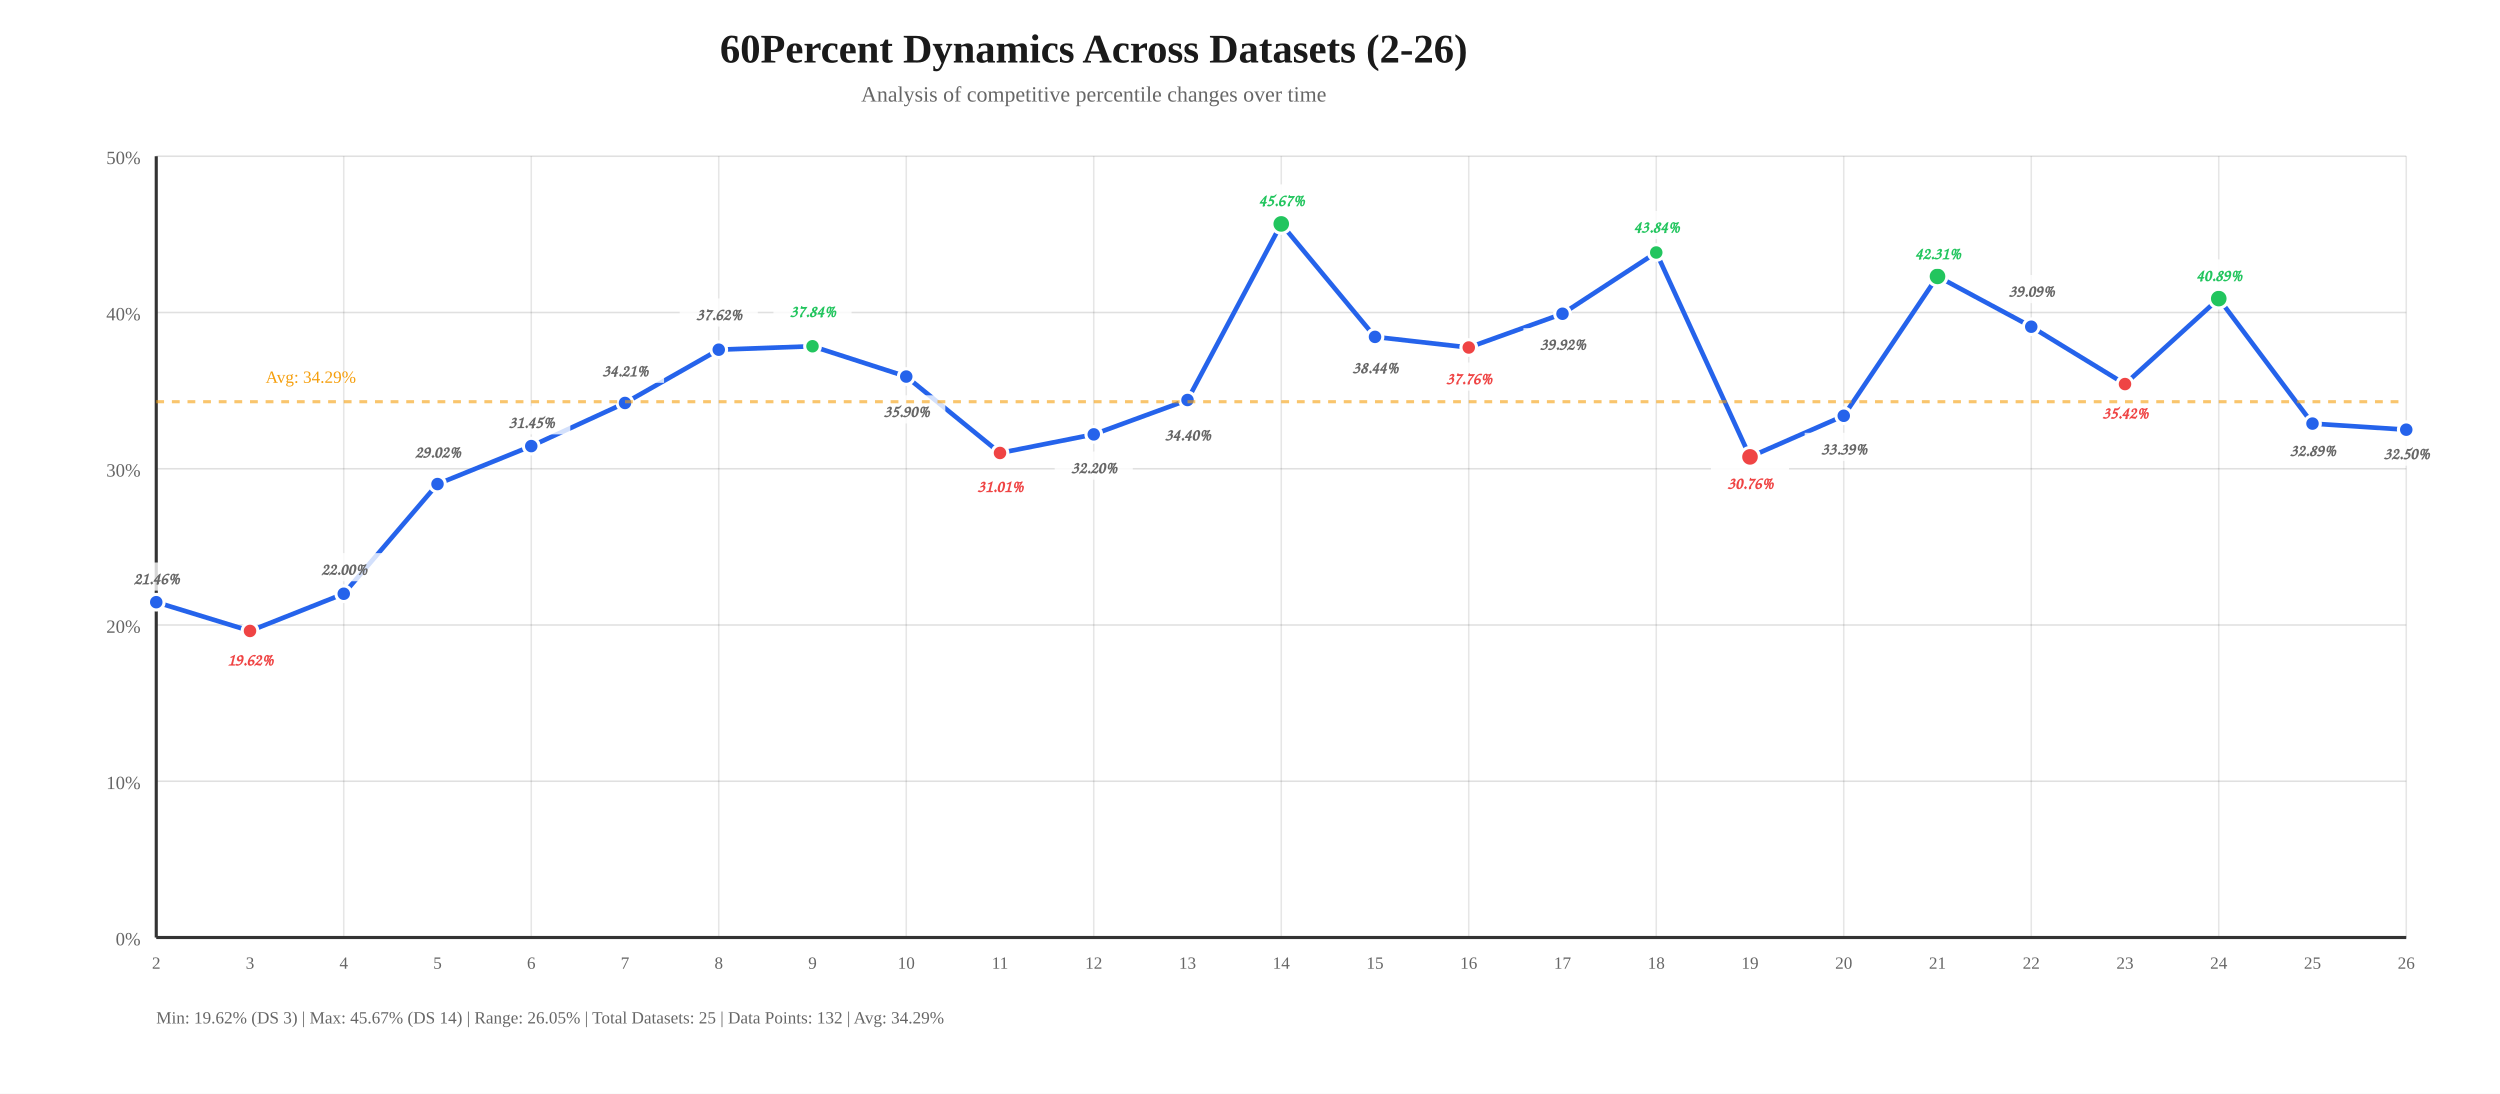
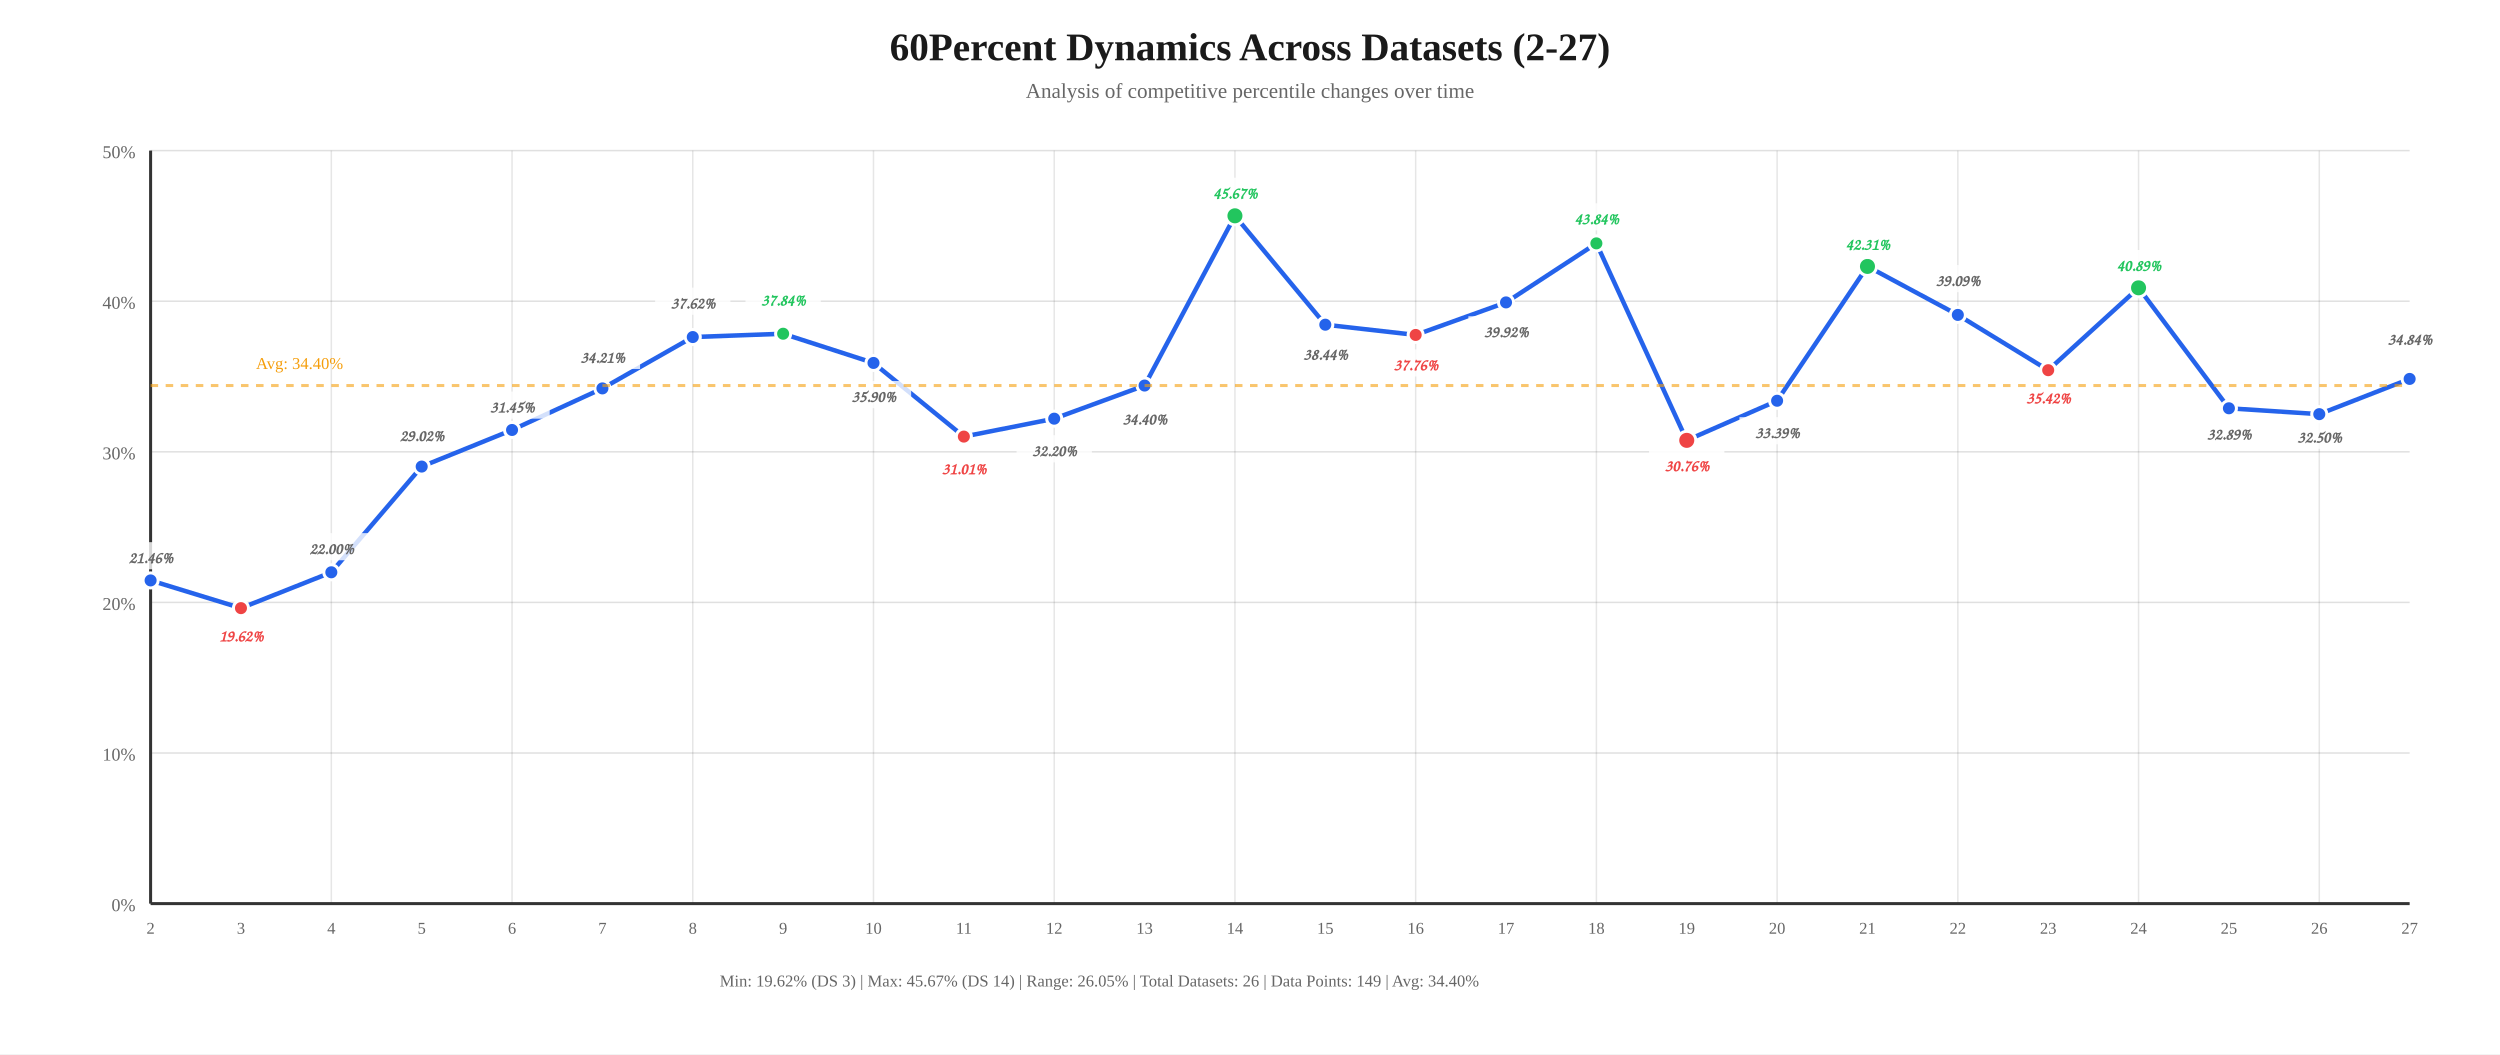
- <svg xmlns="http://www.w3.org/2000/svg" width="1600" height="700">
+ <svg xmlns="http://www.w3.org/2000/svg" width="1660" height="700" viewBox="0 0 1660 700">
  <style>
    .point-label {
      text-anchor: middle;
      font-size: 11px;
      font-weight: bold;
      font-family: cursive;
    }
  </style>
-   <rect width="1600" height="700" fill="#ffffff" />
-   <text x="700" y="40" text-anchor="middle" font-size="26" font-weight="bold" fill="#1a1a1a">
-     60Percent Dynamics Across Datasets (2-26)
+   <rect width="1660" height="700" fill="#ffffff" />
+   <text x="830" y="40" text-anchor="middle" font-size="26" font-weight="bold" fill="#1a1a1a">
+     60Percent Dynamics Across Datasets (2-27)
  </text>
-   <text x="700" y="65" text-anchor="middle" font-size="14" fill="#666">
+   <text x="830" y="65" text-anchor="middle" font-size="14" fill="#666">
    Analysis of competitive percentile changes over time
  </text>
  <g transform="translate(100, 100)">
-     <line x1="0" y1="0" x2="1440" y2="0" stroke="#e0e0e0" stroke-width="1" />
-     <line x1="0" y1="100" x2="1440" y2="100" stroke="#e0e0e0" stroke-width="1" />
-     <line x1="0" y1="200" x2="1440" y2="200" stroke="#e0e0e0" stroke-width="1" />
-     <line x1="0" y1="300" x2="1440" y2="300" stroke="#e0e0e0" stroke-width="1" />
-     <line x1="0" y1="400" x2="1440" y2="400" stroke="#e0e0e0" stroke-width="1" />
-     <line x1="0" y1="500" x2="1440" y2="500" stroke="#e0e0e0" stroke-width="1" />
+     <line x1="0" y1="0" x2="1500" y2="0" stroke="#e0e0e0" stroke-width="1" />
+     <line x1="0" y1="100" x2="1500" y2="100" stroke="#e0e0e0" stroke-width="1" />
+     <line x1="0" y1="200" x2="1500" y2="200" stroke="#e0e0e0" stroke-width="1" />
+     <line x1="0" y1="300" x2="1500" y2="300" stroke="#e0e0e0" stroke-width="1" />
+     <line x1="0" y1="400" x2="1500" y2="400" stroke="#e0e0e0" stroke-width="1" />
+     <line x1="0" y1="500" x2="1500" y2="500" stroke="#e0e0e0" stroke-width="1" />
    <line x1="0" y1="0" x2="0" y2="500" stroke="#000" stroke-width="1" opacity="0.1" />
    <line x1="120" y1="0" x2="120" y2="500" stroke="#000" stroke-width="1" opacity="0.1" />
    <line x1="240" y1="0" x2="240" y2="500" stroke="#000" stroke-width="1" opacity="0.1" />
    <line x1="360" y1="0" x2="360" y2="500" stroke="#000" stroke-width="1" opacity="0.1" />
    <line x1="480" y1="0" x2="480" y2="500" stroke="#000" stroke-width="1" opacity="0.1" />
    <line x1="600" y1="0" x2="600" y2="500" stroke="#000" stroke-width="1" opacity="0.1" />
    <line x1="720" y1="0" x2="720" y2="500" stroke="#000" stroke-width="1" opacity="0.1" />
    <line x1="840" y1="0" x2="840" y2="500" stroke="#000" stroke-width="1" opacity="0.1" />
    <line x1="960" y1="0" x2="960" y2="500" stroke="#000" stroke-width="1" opacity="0.1" />
    <line x1="1080" y1="0" x2="1080" y2="500" stroke="#000" stroke-width="1" opacity="0.1" />
    <line x1="1200" y1="0" x2="1200" y2="500" stroke="#000" stroke-width="1" opacity="0.1" />
    <line x1="1320" y1="0" x2="1320" y2="500" stroke="#000" stroke-width="1" opacity="0.1" />
    <line x1="1440" y1="0" x2="1440" y2="500" stroke="#000" stroke-width="1" opacity="0.1" />
    <text x="-10" y="5" text-anchor="end" font-size="12" fill="#666">50%</text>
    <text x="-10" y="105" text-anchor="end" font-size="12" fill="#666">
      40%
    </text>
    <text x="-10" y="205" text-anchor="end" font-size="12" fill="#666">
      30%
    </text>
    <text x="-10" y="305" text-anchor="end" font-size="12" fill="#666">
      20%
    </text>
    <text x="-10" y="405" text-anchor="end" font-size="12" fill="#666">
      10%
    </text>
    <text x="-10" y="505" text-anchor="end" font-size="12" fill="#666">0%</text>
-     <line x1="0" y1="500" x2="1440" y2="500" stroke="#333" stroke-width="2" />
+     <line x1="0" y1="500" x2="1500" y2="500" stroke="#333" stroke-width="2" />
    <line x1="0" y1="0" x2="0" y2="500" stroke="#333" stroke-width="2" />
    <text x="0" y="520" text-anchor="middle" font-size="11" fill="#666">2</text>
    <text x="60" y="520" text-anchor="middle" font-size="11" fill="#666">
      3
    </text>
    <text x="120" y="520" text-anchor="middle" font-size="11" fill="#666">
      4
    </text>
    <text x="180" y="520" text-anchor="middle" font-size="11" fill="#666">
      5
    </text>
    <text x="240" y="520" text-anchor="middle" font-size="11" fill="#666">
      6
    </text>
    <text x="300" y="520" text-anchor="middle" font-size="11" fill="#666">
      7
    </text>
    <text x="360" y="520" text-anchor="middle" font-size="11" fill="#666">
      8
    </text>
    <text x="420" y="520" text-anchor="middle" font-size="11" fill="#666">
      9
    </text>
    <text x="480" y="520" text-anchor="middle" font-size="11" fill="#666">
      10
    </text>
    <text x="540" y="520" text-anchor="middle" font-size="11" fill="#666">
      11
    </text>
    <text x="600" y="520" text-anchor="middle" font-size="11" fill="#666">
      12
    </text>
    <text x="660" y="520" text-anchor="middle" font-size="11" fill="#666">
      13
    </text>
    <text x="720" y="520" text-anchor="middle" font-size="11" fill="#666">
      14
    </text>
    <text x="780" y="520" text-anchor="middle" font-size="11" fill="#666">
      15
    </text>
    <text x="840" y="520" text-anchor="middle" font-size="11" fill="#666">
      16
    </text>
    <text x="900" y="520" text-anchor="middle" font-size="11" fill="#666">
      17
    </text>
    <text x="960" y="520" text-anchor="middle" font-size="11" fill="#666">
      18
    </text>
    <text x="1020" y="520" text-anchor="middle" font-size="11" fill="#666">
      19
    </text>
    <text x="1080" y="520" text-anchor="middle" font-size="11" fill="#666">
      20
    </text>
    <text x="1140" y="520" text-anchor="middle" font-size="11" fill="#666">
      21
    </text>
    <text x="1200" y="520" text-anchor="middle" font-size="11" fill="#666">
      22
    </text>
    <text x="1260" y="520" text-anchor="middle" font-size="11" fill="#666">
      23
    </text>
    <text x="1320" y="520" text-anchor="middle" font-size="11" fill="#666">
      24
    </text>
    <text x="1380" y="520" text-anchor="middle" font-size="11" fill="#666">
      25
    </text>
    <text x="1440" y="520" text-anchor="middle" font-size="11" fill="#666">
      26
    </text>
-     <polyline points="0,285.4 60,303.8 120,280 180,209.8 240,185.5 300,157.9 360,123.8 420,121.6 480,141 540,189.9 600,178 660,156 720,43.3 780,115.6 840,122.4 900,100.8 960,61.6 1020,192.4 1080,166.1 1140,76.9 1200,109.1 1260,145.8 1320,91.1 1380,171.1 1440,175" fill="none" stroke="#2563eb" stroke-width="3" stroke-linejoin="round" />
+     <text x="1500" y="520" text-anchor="middle" font-size="11" fill="#666">
+       27
+     </text>
+     <polyline points="0,285.4 60,303.8 120,280 180,209.8 240,185.5 300,157.9 360,123.8 420,121.6 480,141 540,189.9 600,178 660,156 720,43.3 780,115.6 840,122.4 900,100.8 960,61.6 1020,192.4 1080,166.1 1140,76.9 1200,109.1 1260,145.8 1320,91.1 1380,171.1 1440,175 1500,151.6" fill="none" stroke="#2563eb" stroke-width="3" stroke-linejoin="round" />
    <circle cx="0" cy="285.4" r="5" fill="#2563eb" stroke="#fff" stroke-width="2" />
    <circle cx="60" cy="303.8" r="5" fill="#ef4444" stroke="#fff" stroke-width="2" />
    <circle cx="120" cy="280" r="5" fill="#2563eb" stroke="#fff" stroke-width="2" />
    <circle cx="180" cy="209.8" r="5" fill="#2563eb" stroke="#fff" stroke-width="2" />
    <circle cx="240" cy="185.5" r="5" fill="#2563eb" stroke="#fff" stroke-width="2" />
    <circle cx="300" cy="157.9" r="5" fill="#2563eb" stroke="#fff" stroke-width="2" />
    <circle cx="360" cy="123.8" r="5" fill="#2563eb" stroke="#fff" stroke-width="2" />
    <circle cx="420" cy="121.6" r="5" fill="#22c55e" stroke="#fff" stroke-width="2" />
    <circle cx="480" cy="141" r="5" fill="#2563eb" stroke="#fff" stroke-width="2" />
    <circle cx="540" cy="189.9" r="5" fill="#ef4444" stroke="#fff" stroke-width="2" />
    <circle cx="600" cy="178" r="5" fill="#2563eb" stroke="#fff" stroke-width="2" />
    <circle cx="660" cy="156" r="5" fill="#2563eb" stroke="#fff" stroke-width="2" />
    <circle cx="720" cy="43.3" r="6" fill="#22c55e" stroke="#fff" stroke-width="2" />
    <circle cx="780" cy="115.6" r="5" fill="#2563eb" stroke="#fff" stroke-width="2" />
    <circle cx="840" cy="122.4" r="5" fill="#ef4444" stroke="#fff" stroke-width="2" />
    <circle cx="900" cy="100.8" r="5" fill="#2563eb" stroke="#fff" stroke-width="2" />
    <circle cx="960" cy="61.6" r="5" fill="#22c55e" stroke="#fff" stroke-width="2" />
    <circle cx="1020" cy="192.4" r="6" fill="#ef4444" stroke="#fff" stroke-width="2" />
    <circle cx="1080" cy="166.1" r="5" fill="#2563eb" stroke="#fff" stroke-width="2" />
    <circle cx="1140" cy="76.9" r="6" fill="#22c55e" stroke="#fff" stroke-width="2" />
    <circle cx="1200" cy="109.1" r="5" fill="#2563eb" stroke="#fff" stroke-width="2" />
    <circle cx="1260" cy="145.8" r="5" fill="#ef4444" stroke="#fff" stroke-width="2" />
    <circle cx="1320" cy="91.1" r="6" fill="#22c55e" stroke="#fff" stroke-width="2" />
    <circle cx="1380" cy="171.1" r="5" fill="#2563eb" stroke="#fff" stroke-width="2" />
    <circle cx="1440" cy="175" r="5" fill="#2563eb" stroke="#fff" stroke-width="2" />
+     <circle cx="1500" cy="151.6" r="5" fill="#2563eb" stroke="#fff" stroke-width="2" />
    <rect x="-25" y="260" width="50" height="18" fill="white" opacity="0.8" />
    <text x="0" y="274" class="point-label" fill="#666">21.46%</text>
    <rect x="35" y="312" width="50" height="18" fill="white" opacity="0.8" />
    <text x="60" y="326" class="point-label" fill="#ef4444">19.62%</text>
    <rect x="95" y="254" width="50" height="18" fill="white" opacity="0.8" />
    <text x="120" y="268" class="point-label" fill="#666">22.00%</text>
    <rect x="155" y="179" width="50" height="18" fill="white" opacity="0.8" />
    <text x="180" y="193" class="point-label" fill="#666">29.02%</text>
    <rect x="215" y="160" width="50" height="18" fill="white" opacity="0.8" />
    <text x="240" y="174" class="point-label" fill="#666">31.45%</text>
    <rect x="275" y="127" width="50" height="18" fill="white" opacity="0.8" />
    <text x="300" y="141" class="point-label" fill="#666">34.21%</text>
    <rect x="335" y="91" width="50" height="18" fill="white" opacity="0.8" />
    <text x="360" y="105" class="point-label" fill="#666">37.62%</text>
    <rect x="395" y="89" width="50" height="18" fill="white" opacity="0.8" />
    <text x="420" y="103" class="point-label" fill="#22c55e">37.84%</text>
    <rect x="455" y="153" width="50" height="18" fill="white" opacity="0.8" />
    <text x="480" y="167" class="point-label" fill="#666">35.90%</text>
    <rect x="515" y="201" width="50" height="18" fill="white" opacity="0.8" />
    <text x="540" y="215" class="point-label" fill="#ef4444">31.01%</text>
    <rect x="575" y="189" width="50" height="18" fill="white" opacity="0.8" />
    <text x="600" y="203" class="point-label" fill="#666">32.20%</text>
    <rect x="635" y="168" width="50" height="18" fill="white" opacity="0.8" />
    <text x="660" y="182" class="point-label" fill="#666">34.40%</text>
    <rect x="695" y="18" width="50" height="20" fill="white" opacity="0.9" />
    <text x="720" y="32" class="point-label" fill="#22c55e">45.67%</text>
    <rect x="995" y="199" width="50" height="20" fill="white" opacity="0.9" />
    <text x="1020" y="213" class="point-label" fill="#ef4444">30.76%</text>
    <rect x="1115" y="52" width="50" height="20" fill="white" opacity="0.9" />
    <text x="1140" y="66" class="point-label" fill="#22c55e">42.31%</text>
    <rect x="755" y="125" width="50" height="18" fill="white" opacity="0.8" />
    <text x="780" y="139" class="point-label" fill="#666">38.44%</text>
    <rect x="815" y="132" width="50" height="18" fill="white" opacity="0.8" />
    <text x="840" y="146" class="point-label" fill="#ef4444">37.76%</text>
    <rect x="875" y="110" width="50" height="18" fill="white" opacity="0.8" />
    <text x="900" y="124" class="point-label" fill="#666">39.92%</text>
    <rect x="935" y="35" width="50" height="18" fill="white" opacity="0.8" />
    <text x="960" y="49" class="point-label" fill="#22c55e">43.84%</text>
    <rect x="1055" y="177" width="50" height="18" fill="white" opacity="0.8" />
    <text x="1080" y="191" class="point-label" fill="#666">33.39%</text>
    <rect x="1175" y="76" width="50" height="18" fill="white" opacity="0.8" />
    <text x="1200" y="90" class="point-label" fill="#666">39.09%</text>
    <rect x="1235" y="154" width="50" height="18" fill="white" opacity="0.8" />
    <text x="1260" y="168" class="point-label" fill="#ef4444">35.42%</text>
    <rect x="1295" y="66" width="50" height="20" fill="white" opacity="0.9" />
    <text x="1320" y="80" class="point-label" fill="#22c55e">40.89%</text>
    <rect x="1355" y="178" width="50" height="18" fill="white" opacity="0.8" />
    <text x="1380" y="192" class="point-label" fill="#666">32.89%</text>
    <rect x="1415" y="180" width="50" height="18" fill="white" opacity="0.8" />
    <text x="1440" y="194" class="point-label" fill="#666">32.50%</text>
-     <line x1="0" y1="157.1" x2="1440" y2="157.1" stroke="#f59e0b" stroke-width="2" stroke-dasharray="5,5" opacity="0.6" />
-     <text x="70" y="145" font-size="11" fill="#f59e0b">Avg: 34.29%</text>
+     <rect x="1475" y="115" width="50" height="18" fill="white" opacity="0.8" />
+     <text x="1500" y="129" class="point-label" fill="#666">34.84%</text>
+     <line x1="0" y1="156.0" x2="1500" y2="156.0" stroke="#f59e0b" stroke-width="2" stroke-dasharray="5,5" opacity="0.6" />
+     <text x="70" y="145" font-size="11" fill="#f59e0b">Avg: 34.40%</text>
  </g>
-   <g transform="translate(100, 655)">
-     <text x="0" y="0" font-size="11" fill="#666">
+   <g transform="translate(730, 655)">
+     <text x="0" y="0" text-anchor="middle" font-size="11" fill="#666">
      Min: 19.62% (DS 3) | Max: 45.67% (DS 14) | Range: 26.05% | Total Datasets:
-       25 | Data Points: 132 | Avg: 34.29%
+       26 | Data Points: 149 | Avg: 34.40%
    </text>
  </g>
</svg>
